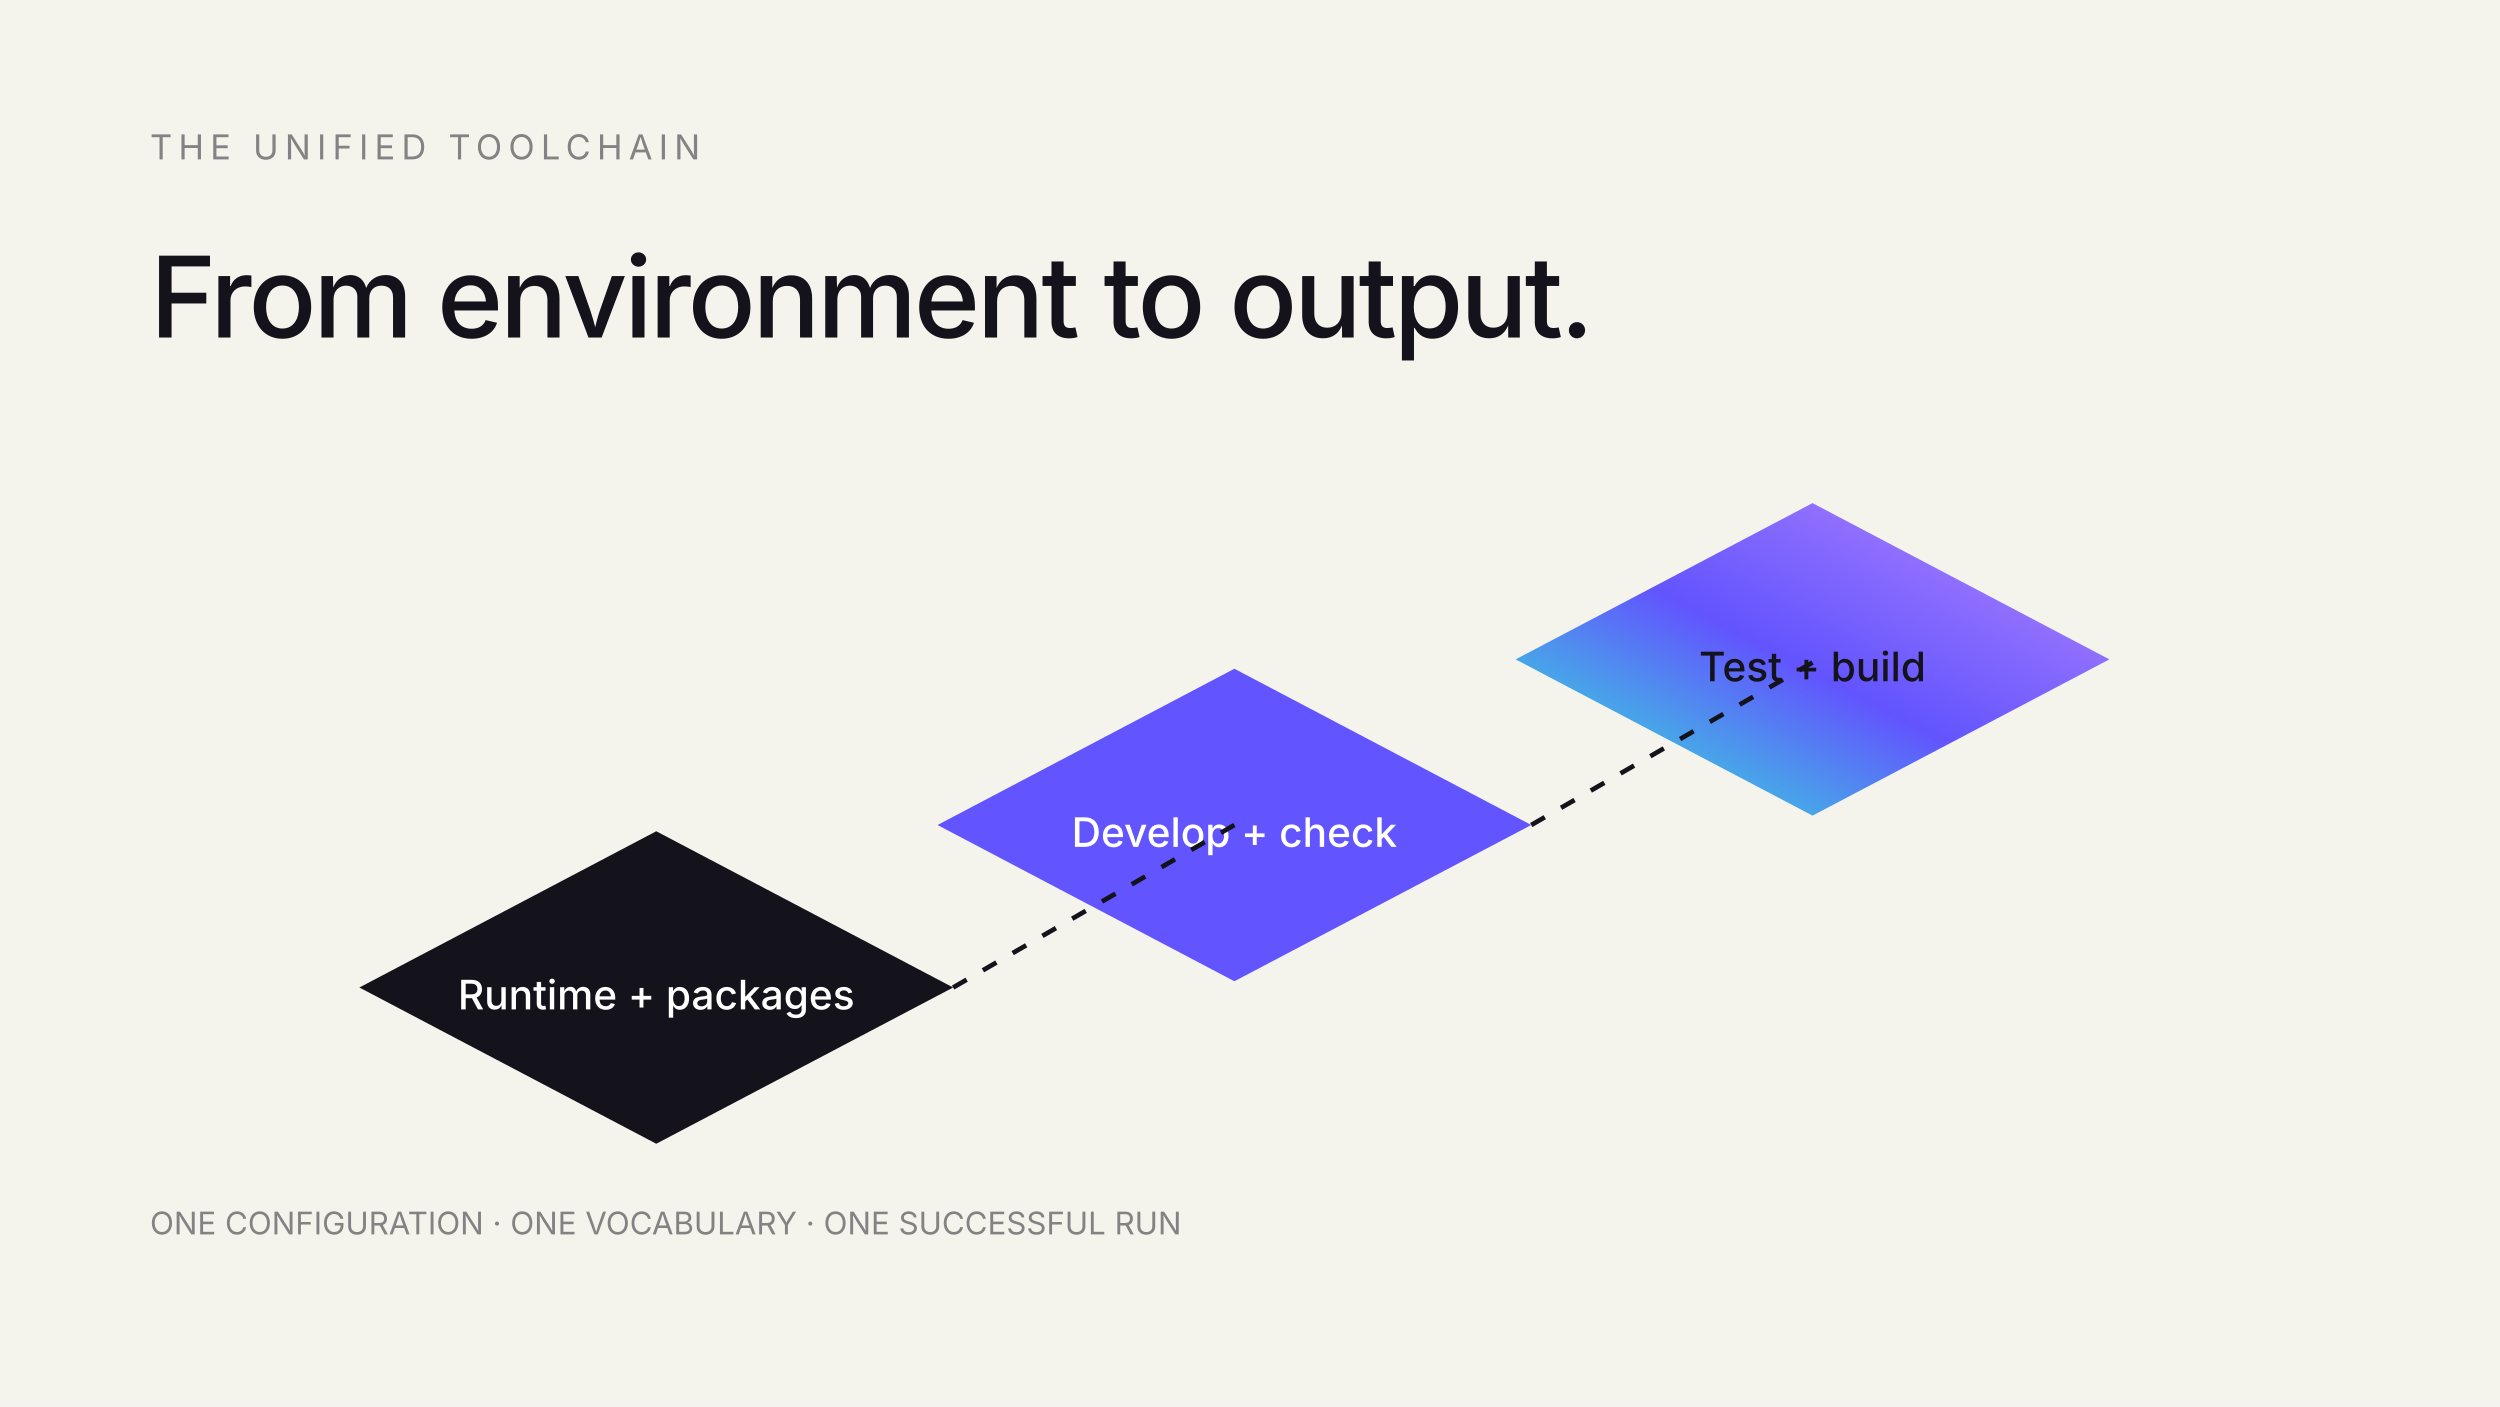
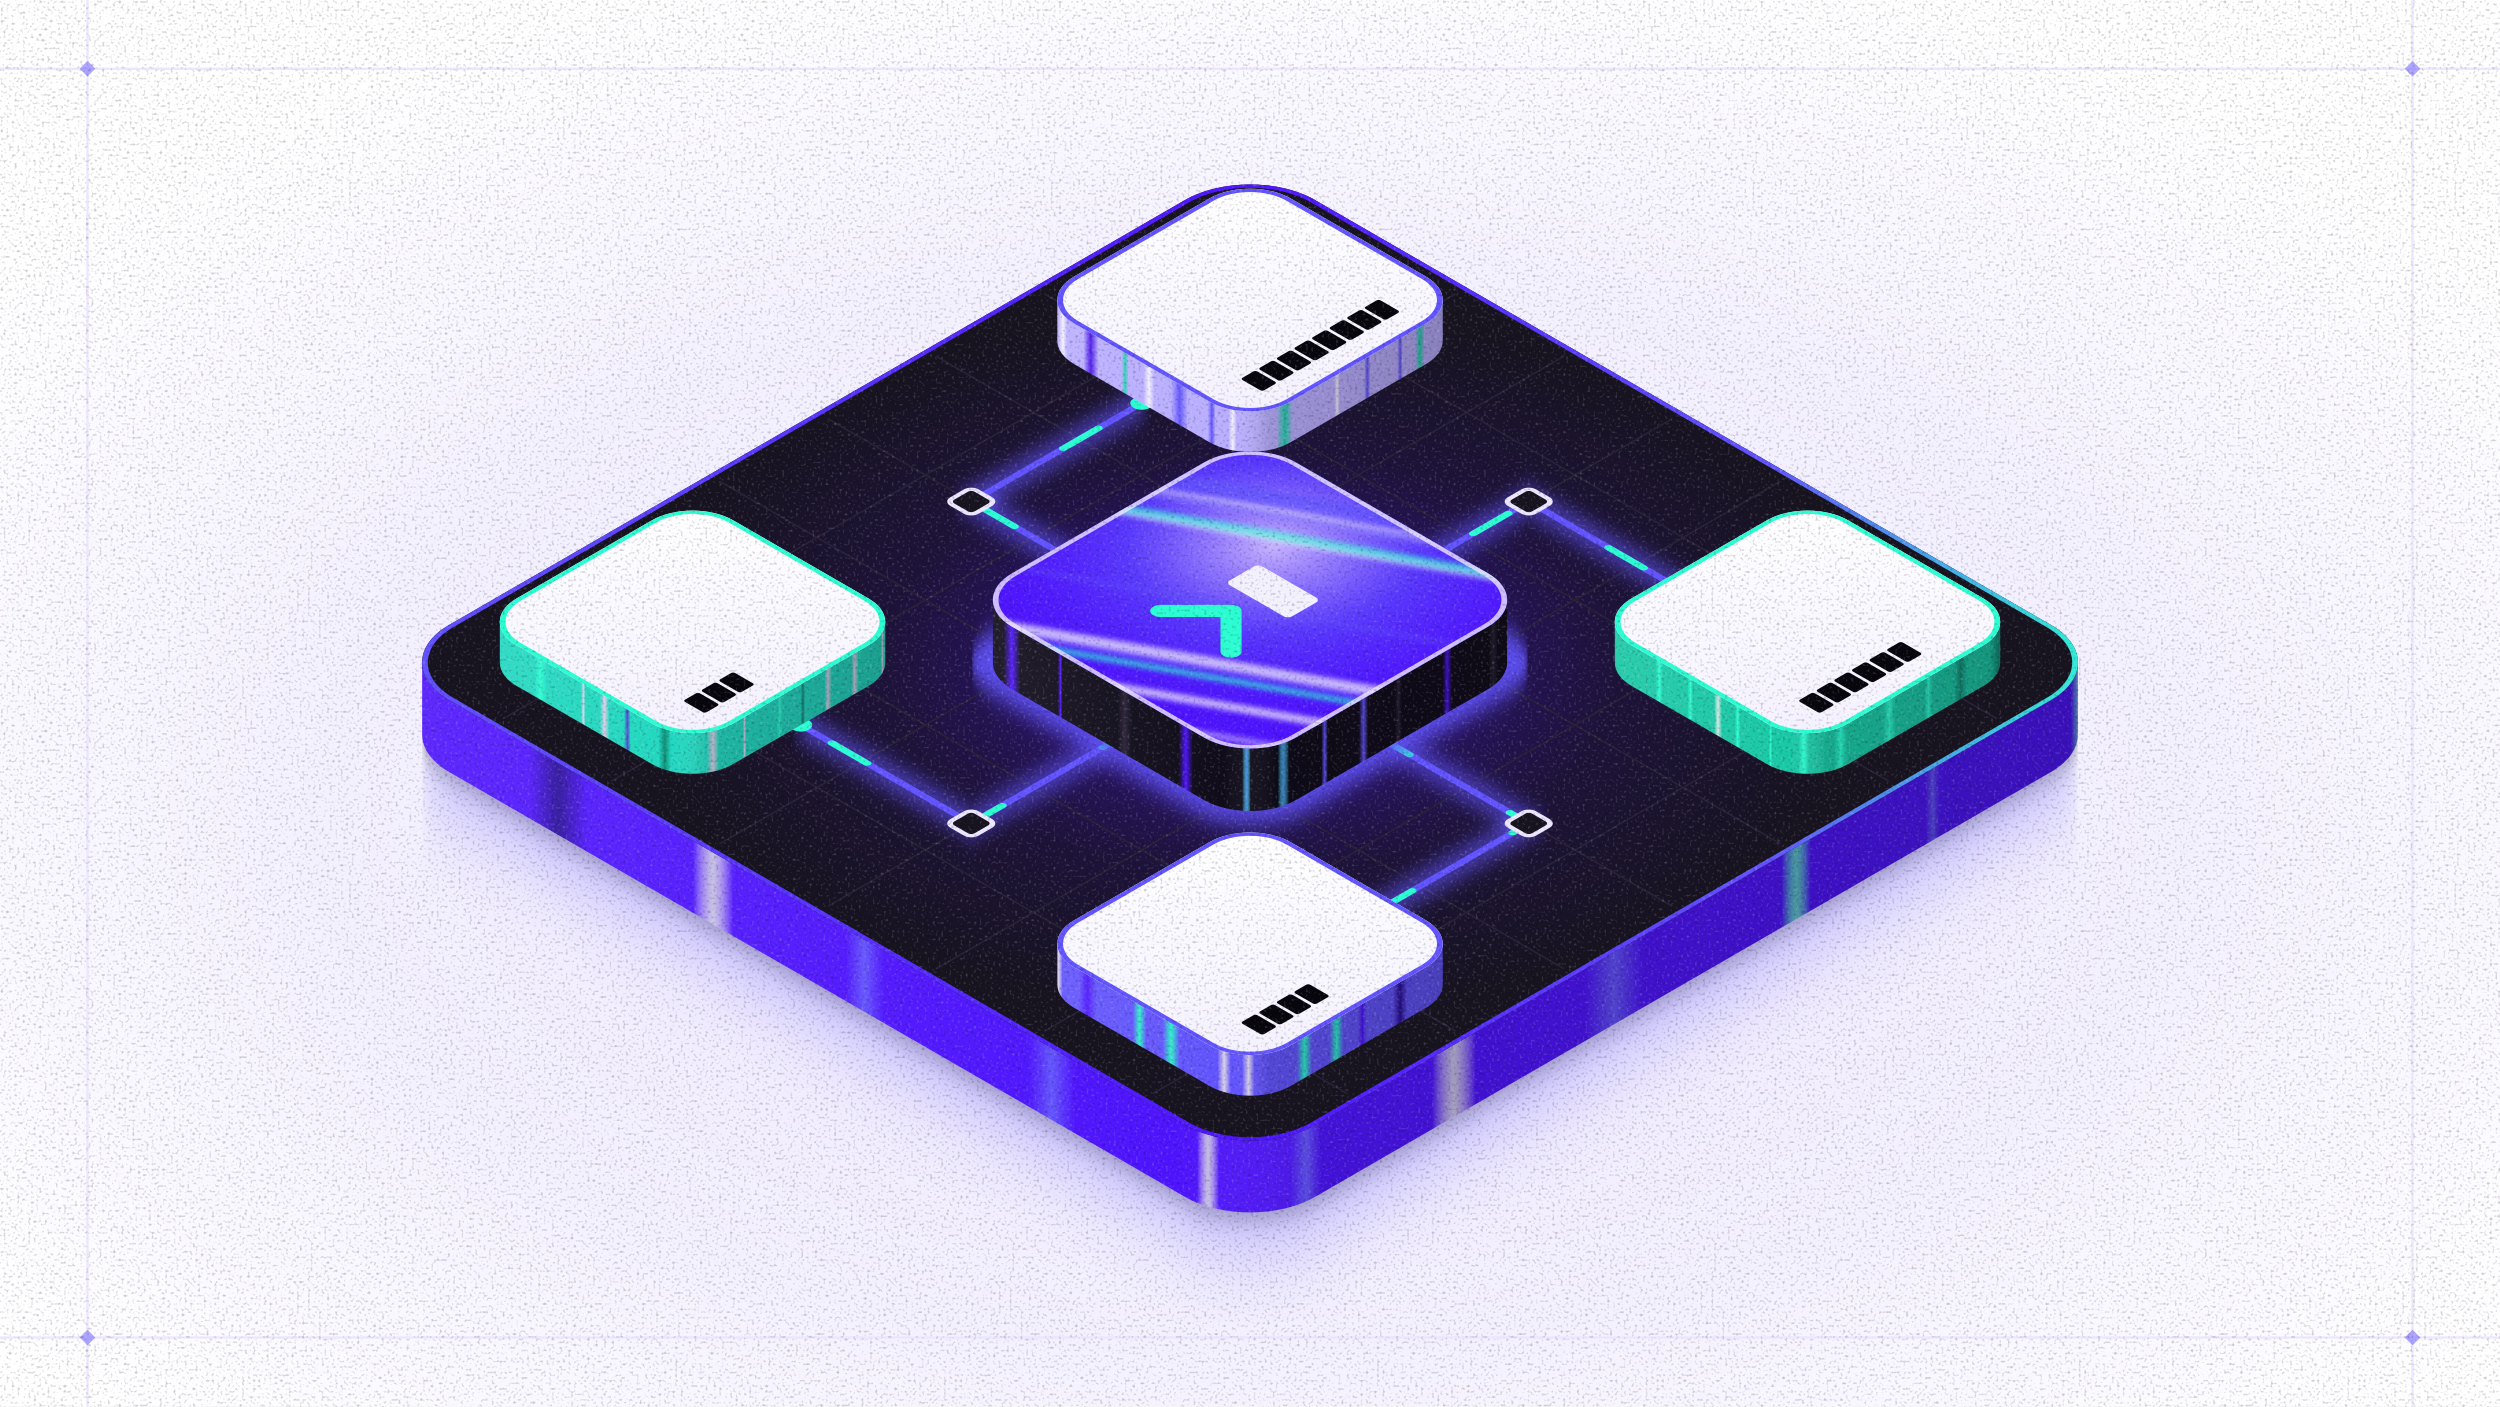
<svg xmlns="http://www.w3.org/2000/svg" width="1600" height="900" viewBox="0 0 1600 900" role="img" aria-labelledby="title description">
  <defs>
-     <linearGradient id="spectrum" x1="0" y1="1" x2="1" y2="0">
-       <stop stop-color="#2BFDD2" />
-       <stop offset=".48" stop-color="#6254FE" />
-       <stop offset="1" stop-color="#B988FE" />
-     </linearGradient>
+     <filter id="grain" filterUnits="userSpaceOnUse" x="0" y="0" width="1600" height="900" color-interpolation-filters="sRGB">
+       <feTurbulence type="fractalNoise" baseFrequency=".57" numOctaves="1" seed="3" result="n" />
+       <feColorMatrix in="n" values="0 0 0 0 .93 0 0 0 0 .9 0 0 0 0 1 4 0 0 0 -2.3" result="lite" />
+       <feColorMatrix in="n" values="0 0 0 0 .03 0 0 0 0 .02 0 0 0 0 .05 0 4 0 0 -2.15" result="dark" />
+       <feMerge>
+         <feMergeNode in="dark" />
+         <feMergeNode in="lite" />
+       </feMerge>
+     </filter>
+     <filter id="stipple" filterUnits="userSpaceOnUse" x="0" y="0" width="1600" height="900" color-interpolation-filters="sRGB">
+       <feTurbulence type="fractalNoise" baseFrequency=".57" numOctaves="1" seed="11" result="n" />
+       <feColorMatrix in="n" values="0 0 0 0 0 0 0 0 0 0 0 0 0 0 0 3.4 0 0 0 -1.2" result="na" />
+       <feComposite in="SourceGraphic" in2="na" operator="arithmetic" k2="3.5" k3="-3.5" result="m" />
+       <feColorMatrix in="SourceGraphic" values="1 0 0 0 0 0 1 0 0 0 0 0 1 0 0 0 0 0 0 1" result="c" />
+       <feComposite in="c" in2="m" operator="in" />
+     </filter>
+     <filter id="b12" filterUnits="userSpaceOnUse" x="-200" y="-200" width="2000" height="1300" color-interpolation-filters="sRGB">
+       <feGaussianBlur stdDeviation="1.2" />
+     </filter>
+     <filter id="b2" filterUnits="userSpaceOnUse" x="-200" y="-200" width="2000" height="1300" color-interpolation-filters="sRGB">
+       <feGaussianBlur stdDeviation="2" />
+     </filter>
+     <filter id="b4" filterUnits="userSpaceOnUse" x="-200" y="-200" width="2000" height="1300" color-interpolation-filters="sRGB">
+       <feGaussianBlur stdDeviation="4" />
+     </filter>
+     <filter id="b8" filterUnits="userSpaceOnUse" x="-200" y="-200" width="2000" height="1300" color-interpolation-filters="sRGB">
+       <feGaussianBlur stdDeviation="8" />
+     </filter>
+     <filter id="b14" filterUnits="userSpaceOnUse" x="-200" y="-200" width="2000" height="1300" color-interpolation-filters="sRGB">
+       <feGaussianBlur stdDeviation="14" />
+     </filter>
+     <filter id="b30" filterUnits="userSpaceOnUse" x="-200" y="-200" width="2000" height="1300" color-interpolation-filters="sRGB">
+       <feGaussianBlur stdDeviation="30" />
+     </filter>
+     <filter id="lb8" filterUnits="userSpaceOnUse" x="-100" y="-100" width="840" height="840" color-interpolation-filters="sRGB">
+       <feGaussianBlur stdDeviation="8" />
+     </filter>
+     <filter id="lb2" filterUnits="userSpaceOnUse" x="-100" y="-100" width="840" height="840" color-interpolation-filters="sRGB">
+       <feGaussianBlur stdDeviation="1.6" />
+     </filter>
+     <linearGradient id="sPlat" x1="0" y1="1" x2="1" y2="0">
+       <stop offset="0" stop-color="#4E14FF" />
+       <stop offset="0.020" stop-color="#4E14FF" />
+       <stop offset="0.031" stop-color="#2A0E9A" stop-opacity="1" />
+       <stop offset="0.042" stop-color="#4E14FF" />
+       <stop offset="0.104" stop-color="#4E14FF" />
+       <stop offset="0.120" stop-color="#2A0E9A" stop-opacity="1" />
+       <stop offset="0.136" stop-color="#4E14FF" />
+       <stop offset="0.194" stop-color="#4E14FF" />
+       <stop offset="0.205" stop-color="#EDE6FF" stop-opacity="0.55" />
+       <stop offset="0.216" stop-color="#4E14FF" />
+       <stop offset="0.278" stop-color="#4E14FF" />
+       <stop offset="0.288" stop-color="#6254FE" stop-opacity="1" />
+       <stop offset="0.299" stop-color="#4E14FF" />
+       <stop offset="0.378" stop-color="#4E14FF" />
+       <stop offset="0.391" stop-color="#6254FE" stop-opacity="1" />
+       <stop offset="0.404" stop-color="#4E14FF" />
+       <stop offset="0.471" stop-color="#4E14FF" />
+       <stop offset="0.477" stop-color="#EDE6FF" stop-opacity="0.55" />
+       <stop offset="0.483" stop-color="#4E14FF" />
+       <stop offset="0.522" stop-color="#4E14FF" />
+       <stop offset="0.531" stop-color="#6254FE" stop-opacity="1" />
+       <stop offset="0.539" stop-color="#4E14FF" />
+       <stop offset="0.600" stop-color="#4E14FF" />
+       <stop offset="0.612" stop-color="#EDE6FF" stop-opacity="0.55" />
+       <stop offset="0.624" stop-color="#4E14FF" />
+       <stop offset="0.684" stop-color="#4E14FF" />
+       <stop offset="0.700" stop-color="#6254FE" stop-opacity="1" />
+       <stop offset="0.716" stop-color="#4E14FF" />
+       <stop offset="0.792" stop-color="#4E14FF" />
+       <stop offset="0.800" stop-color="#2BFDD2" stop-opacity="0.5" />
+       <stop offset="0.808" stop-color="#4E14FF" />
+       <stop offset="0.871" stop-color="#4E14FF" />
+       <stop offset="0.875" stop-color="#6254FE" stop-opacity="1" />
+       <stop offset="0.879" stop-color="#4E14FF" />
+       <stop offset="0.951" stop-color="#4E14FF" />
+       <stop offset="0.958" stop-color="#2BFDD2" stop-opacity="0.5" />
+       <stop offset="0.966" stop-color="#4E14FF" />
+       <stop offset="1" stop-color="#4E14FF" />
+     </linearGradient>
+     <linearGradient id="sHub" x1="0" y1="1" x2="1" y2="0">
+       <stop offset="0" stop-color="#100C1A" />
+       <stop offset="0.020" stop-color="#100C1A" />
+       <stop offset="0.024" stop-color="#2A2338" stop-opacity="1" />
+       <stop offset="0.028" stop-color="#100C1A" />
+       <stop offset="0.089" stop-color="#100C1A" />
+       <stop offset="0.094" stop-color="#2BFDD2" stop-opacity="0.4" />
+       <stop offset="0.099" stop-color="#100C1A" />
+       <stop offset="0.120" stop-color="#100C1A" />
+       <stop offset="0.133" stop-color="#4E14FF" stop-opacity="1" />
+       <stop offset="0.146" stop-color="#100C1A" />
+       <stop offset="0.204" stop-color="#100C1A" />
+       <stop offset="0.208" stop-color="#4E14FF" stop-opacity="1" />
+       <stop offset="0.211" stop-color="#100C1A" />
+       <stop offset="0.296" stop-color="#100C1A" />
+       <stop offset="0.307" stop-color="#2A2338" stop-opacity="1" />
+       <stop offset="0.318" stop-color="#100C1A" />
+       <stop offset="0.390" stop-color="#100C1A" />
+       <stop offset="0.401" stop-color="#4E14FF" stop-opacity="1" />
+       <stop offset="0.412" stop-color="#100C1A" />
+       <stop offset="0.488" stop-color="#100C1A" />
+       <stop offset="0.495" stop-color="#2BFDD2" stop-opacity="0.4" />
+       <stop offset="0.501" stop-color="#100C1A" />
+       <stop offset="0.543" stop-color="#100C1A" />
+       <stop offset="0.551" stop-color="#2BFDD2" stop-opacity="0.4" />
+       <stop offset="0.560" stop-color="#100C1A" />
+       <stop offset="0.610" stop-color="#100C1A" />
+       <stop offset="0.615" stop-color="#6254FE" stop-opacity="0.9" />
+       <stop offset="0.620" stop-color="#100C1A" />
+       <stop offset="0.668" stop-color="#100C1A" />
+       <stop offset="0.675" stop-color="#6254FE" stop-opacity="0.9" />
+       <stop offset="0.682" stop-color="#100C1A" />
+       <stop offset="0.723" stop-color="#100C1A" />
+       <stop offset="0.729" stop-color="#2A2338" stop-opacity="1" />
+       <stop offset="0.734" stop-color="#100C1A" />
+       <stop offset="0.797" stop-color="#100C1A" />
+       <stop offset="0.804" stop-color="#4E14FF" stop-opacity="1" />
+       <stop offset="0.811" stop-color="#100C1A" />
+       <stop offset="0.868" stop-color="#100C1A" />
+       <stop offset="0.875" stop-color="#2A2338" stop-opacity="1" />
+       <stop offset="0.882" stop-color="#100C1A" />
+       <stop offset="0.930" stop-color="#100C1A" />
+       <stop offset="0.935" stop-color="#2BFDD2" stop-opacity="0.4" />
+       <stop offset="0.941" stop-color="#100C1A" />
+       <stop offset="0.962" stop-color="#100C1A" />
+       <stop offset="0.973" stop-color="#4E14FF" stop-opacity="1" />
+       <stop offset="0.983" stop-color="#100C1A" />
+       <stop offset="1" stop-color="#100C1A" />
+     </linearGradient>
+     <linearGradient id="s-rolldown" x1="0" y1="1" x2="1" y2="0">
+       <stop offset="0" stop-color="#B9AEFF" />
+       <stop offset="0.020" stop-color="#B9AEFF" />
+       <stop offset="0.029" stop-color="#2BFDD2" stop-opacity="0.8" />
+       <stop offset="0.038" stop-color="#B9AEFF" />
+       <stop offset="0.099" stop-color="#B9AEFF" />
+       <stop offset="0.109" stop-color="#F4F1FF" stop-opacity="1" />
+       <stop offset="0.118" stop-color="#B9AEFF" />
+       <stop offset="0.152" stop-color="#B9AEFF" />
+       <stop offset="0.167" stop-color="#4E14FF" stop-opacity="0.9" />
+       <stop offset="0.183" stop-color="#B9AEFF" />
+       <stop offset="0.232" stop-color="#B9AEFF" />
+       <stop offset="0.239" stop-color="#2BFDD2" stop-opacity="0.8" />
+       <stop offset="0.246" stop-color="#B9AEFF" />
+       <stop offset="0.277" stop-color="#B9AEFF" />
+       <stop offset="0.289" stop-color="#F4F1FF" stop-opacity="1" />
+       <stop offset="0.300" stop-color="#B9AEFF" />
+       <stop offset="0.335" stop-color="#B9AEFF" />
+       <stop offset="0.353" stop-color="#6254FE" stop-opacity="1" />
+       <stop offset="0.370" stop-color="#B9AEFF" />
+       <stop offset="0.412" stop-color="#B9AEFF" />
+       <stop offset="0.420" stop-color="#6254FE" stop-opacity="1" />
+       <stop offset="0.428" stop-color="#B9AEFF" />
+       <stop offset="0.455" stop-color="#B9AEFF" />
+       <stop offset="0.464" stop-color="#F4F1FF" stop-opacity="1" />
+       <stop offset="0.472" stop-color="#B9AEFF" />
+       <stop offset="0.556" stop-color="#B9AEFF" />
+       <stop offset="0.573" stop-color="#2BFDD2" stop-opacity="0.8" />
+       <stop offset="0.589" stop-color="#B9AEFF" />
+       <stop offset="0.676" stop-color="#B9AEFF" />
+       <stop offset="0.682" stop-color="#F4F1FF" stop-opacity="1" />
+       <stop offset="0.688" stop-color="#B9AEFF" />
+       <stop offset="0.739" stop-color="#B9AEFF" />
+       <stop offset="0.745" stop-color="#6254FE" stop-opacity="1" />
+       <stop offset="0.752" stop-color="#B9AEFF" />
+       <stop offset="0.808" stop-color="#B9AEFF" />
+       <stop offset="0.814" stop-color="#6254FE" stop-opacity="1" />
+       <stop offset="0.819" stop-color="#B9AEFF" />
+       <stop offset="0.846" stop-color="#B9AEFF" />
+       <stop offset="0.855" stop-color="#2BFDD2" stop-opacity="0.8" />
+       <stop offset="0.865" stop-color="#B9AEFF" />
+       <stop offset="0.941" stop-color="#B9AEFF" />
+       <stop offset="0.957" stop-color="#2BFDD2" stop-opacity="0.8" />
+       <stop offset="0.973" stop-color="#B9AEFF" />
+       <stop offset="1" stop-color="#B9AEFF" />
+     </linearGradient>
+     <linearGradient id="s-vitest" x1="0" y1="1" x2="1" y2="0">
+       <stop offset="0" stop-color="#19C9A6" />
+       <stop offset="0.020" stop-color="#19C9A6" />
+       <stop offset="0.030" stop-color="#0E8F77" stop-opacity="1" />
+       <stop offset="0.039" stop-color="#19C9A6" />
+       <stop offset="0.079" stop-color="#19C9A6" />
+       <stop offset="0.089" stop-color="#0E8F77" stop-opacity="1" />
+       <stop offset="0.100" stop-color="#19C9A6" />
+       <stop offset="0.182" stop-color="#19C9A6" />
+       <stop offset="0.190" stop-color="#2BFDD2" stop-opacity="1" />
+       <stop offset="0.198" stop-color="#19C9A6" />
+       <stop offset="0.249" stop-color="#19C9A6" />
+       <stop offset="0.255" stop-color="#2BFDD2" stop-opacity="1" />
+       <stop offset="0.261" stop-color="#19C9A6" />
+       <stop offset="0.305" stop-color="#19C9A6" />
+       <stop offset="0.313" stop-color="#E6FFF8" stop-opacity="0.9" />
+       <stop offset="0.321" stop-color="#19C9A6" />
+       <stop offset="0.348" stop-color="#19C9A6" />
+       <stop offset="0.354" stop-color="#2BFDD2" stop-opacity="1" />
+       <stop offset="0.360" stop-color="#19C9A6" />
+       <stop offset="0.419" stop-color="#19C9A6" />
+       <stop offset="0.423" stop-color="#2BFDD2" stop-opacity="1" />
+       <stop offset="0.426" stop-color="#19C9A6" />
+       <stop offset="0.481" stop-color="#19C9A6" />
+       <stop offset="0.492" stop-color="#2BFDD2" stop-opacity="1" />
+       <stop offset="0.503" stop-color="#19C9A6" />
+       <stop offset="0.556" stop-color="#19C9A6" />
+       <stop offset="0.569" stop-color="#2BFDD2" stop-opacity="1" />
+       <stop offset="0.582" stop-color="#19C9A6" />
+       <stop offset="0.658" stop-color="#19C9A6" />
+       <stop offset="0.671" stop-color="#2BFDD2" stop-opacity="1" />
+       <stop offset="0.684" stop-color="#19C9A6" />
+       <stop offset="0.745" stop-color="#19C9A6" />
+       <stop offset="0.753" stop-color="#2BFDD2" stop-opacity="1" />
+       <stop offset="0.761" stop-color="#19C9A6" />
+       <stop offset="0.807" stop-color="#19C9A6" />
+       <stop offset="0.820" stop-color="#0E8F77" stop-opacity="1" />
+       <stop offset="0.833" stop-color="#19C9A6" />
+       <stop offset="0.882" stop-color="#19C9A6" />
+       <stop offset="0.899" stop-color="#0E8F77" stop-opacity="1" />
+       <stop offset="0.916" stop-color="#19C9A6" />
+       <stop offset="1" stop-color="#19C9A6" />
+     </linearGradient>
+     <linearGradient id="s-oxc" x1="0" y1="1" x2="1" y2="0">
+       <stop offset="0" stop-color="#22D8C0" />
+       <stop offset="0.020" stop-color="#22D8C0" />
+       <stop offset="0.027" stop-color="#6254FE" stop-opacity="0.8" />
+       <stop offset="0.033" stop-color="#22D8C0" />
+       <stop offset="0.069" stop-color="#22D8C0" />
+       <stop offset="0.077" stop-color="#EDE6FF" stop-opacity="0.9" />
+       <stop offset="0.086" stop-color="#22D8C0" />
+       <stop offset="0.169" stop-color="#22D8C0" />
+       <stop offset="0.182" stop-color="#2BFDD2" stop-opacity="1" />
+       <stop offset="0.195" stop-color="#22D8C0" />
+       <stop offset="0.267" stop-color="#22D8C0" />
+       <stop offset="0.272" stop-color="#EDE6FF" stop-opacity="0.9" />
+       <stop offset="0.276" stop-color="#22D8C0" />
+       <stop offset="0.306" stop-color="#22D8C0" />
+       <stop offset="0.316" stop-color="#EDE6FF" stop-opacity="0.9" />
+       <stop offset="0.326" stop-color="#22D8C0" />
+       <stop offset="0.357" stop-color="#22D8C0" />
+       <stop offset="0.364" stop-color="#6254FE" stop-opacity="0.8" />
+       <stop offset="0.370" stop-color="#22D8C0" />
+       <stop offset="0.429" stop-color="#22D8C0" />
+       <stop offset="0.442" stop-color="#0E8F77" stop-opacity="1" />
+       <stop offset="0.455" stop-color="#22D8C0" />
+       <stop offset="0.530" stop-color="#22D8C0" />
+       <stop offset="0.543" stop-color="#EDE6FF" stop-opacity="0.9" />
+       <stop offset="0.555" stop-color="#22D8C0" />
+       <stop offset="0.605" stop-color="#22D8C0" />
+       <stop offset="0.609" stop-color="#EDE6FF" stop-opacity="0.9" />
+       <stop offset="0.612" stop-color="#22D8C0" />
+       <stop offset="0.677" stop-color="#22D8C0" />
+       <stop offset="0.682" stop-color="#2BFDD2" stop-opacity="1" />
+       <stop offset="0.688" stop-color="#22D8C0" />
+       <stop offset="0.726" stop-color="#22D8C0" />
+       <stop offset="0.731" stop-color="#0E8F77" stop-opacity="1" />
+       <stop offset="0.735" stop-color="#22D8C0" />
+       <stop offset="0.776" stop-color="#22D8C0" />
+       <stop offset="0.783" stop-color="#EDE6FF" stop-opacity="0.9" />
+       <stop offset="0.791" stop-color="#22D8C0" />
+       <stop offset="0.832" stop-color="#22D8C0" />
+       <stop offset="0.839" stop-color="#EDE6FF" stop-opacity="0.9" />
+       <stop offset="0.847" stop-color="#22D8C0" />
+       <stop offset="0.894" stop-color="#22D8C0" />
+       <stop offset="0.897" stop-color="#EDE6FF" stop-opacity="0.9" />
+       <stop offset="0.900" stop-color="#22D8C0" />
+       <stop offset="0.950" stop-color="#22D8C0" />
+       <stop offset="0.965" stop-color="#EDE6FF" stop-opacity="0.9" />
+       <stop offset="0.980" stop-color="#22D8C0" />
+       <stop offset="1" stop-color="#22D8C0" />
+     </linearGradient>
+     <linearGradient id="s-vite" x1="0" y1="1" x2="1" y2="0">
+       <stop offset="0" stop-color="#6254FE" />
+       <stop offset="0.020" stop-color="#6254FE" />
+       <stop offset="0.024" stop-color="#2BFDD2" stop-opacity="0.95" />
+       <stop offset="0.028" stop-color="#6254FE" />
+       <stop offset="0.092" stop-color="#6254FE" />
+       <stop offset="0.100" stop-color="#EDE6FF" stop-opacity="0.9" />
+       <stop offset="0.108" stop-color="#6254FE" />
+       <stop offset="0.143" stop-color="#6254FE" />
+       <stop offset="0.160" stop-color="#4E14FF" stop-opacity="1" />
+       <stop offset="0.178" stop-color="#6254FE" />
+       <stop offset="0.255" stop-color="#6254FE" />
+       <stop offset="0.269" stop-color="#2BFDD2" stop-opacity="0.95" />
+       <stop offset="0.283" stop-color="#6254FE" />
+       <stop offset="0.317" stop-color="#6254FE" />
+       <stop offset="0.335" stop-color="#2BFDD2" stop-opacity="0.95" />
+       <stop offset="0.353" stop-color="#6254FE" />
+       <stop offset="0.432" stop-color="#6254FE" />
+       <stop offset="0.446" stop-color="#EDE6FF" stop-opacity="0.9" />
+       <stop offset="0.460" stop-color="#6254FE" />
+       <stop offset="0.484" stop-color="#6254FE" />
+       <stop offset="0.497" stop-color="#EDE6FF" stop-opacity="0.9" />
+       <stop offset="0.509" stop-color="#6254FE" />
+       <stop offset="0.598" stop-color="#6254FE" />
+       <stop offset="0.614" stop-color="#2BFDD2" stop-opacity="0.95" />
+       <stop offset="0.630" stop-color="#6254FE" />
+       <stop offset="0.666" stop-color="#6254FE" />
+       <stop offset="0.681" stop-color="#2BFDD2" stop-opacity="0.95" />
+       <stop offset="0.695" stop-color="#6254FE" />
+       <stop offset="0.726" stop-color="#6254FE" />
+       <stop offset="0.735" stop-color="#4E14FF" stop-opacity="1" />
+       <stop offset="0.744" stop-color="#6254FE" />
+       <stop offset="0.799" stop-color="#6254FE" />
+       <stop offset="0.814" stop-color="#2A0E9A" stop-opacity="1" />
+       <stop offset="0.828" stop-color="#6254FE" />
+       <stop offset="0.911" stop-color="#6254FE" />
+       <stop offset="0.923" stop-color="#2A0E9A" stop-opacity="1" />
+       <stop offset="0.936" stop-color="#6254FE" />
+       <stop offset="1" stop-color="#6254FE" />
+     </linearGradient>
+     <linearGradient id="faceShade" x1="0" y1="1" x2="1" y2="0">
+       <stop offset="0" stop-color="#fff" stop-opacity=".1" />
+       <stop offset=".46" stop-color="#fff" stop-opacity="0" />
+       <stop offset=".54" stop-color="#08060D" stop-opacity=".16" />
+       <stop offset="1" stop-color="#08060D" stop-opacity=".3" />
+     </linearGradient>
+     <linearGradient id="top" x1="0" y1="0" x2="1" y2="1">
+       <stop offset="0" stop-color="#fff" />
+       <stop offset="1" stop-color="#F4F1FF" />
+     </linearGradient>
+     <linearGradient id="platEdge" x1="0" y1="1" x2="1" y2="0">
+       <stop offset="0" stop-color="#6254FE" />
+       <stop offset=".5" stop-color="#4E14FF" />
+       <stop offset=".8" stop-color="#6254FE" />
+       <stop offset="1" stop-color="#2BFDD2" />
+     </linearGradient>
+     <radialGradient id="platGlow" cx=".5" cy=".5" r=".5">
+       <stop offset="0" stop-color="#4E14FF" stop-opacity=".55" />
+       <stop offset=".6" stop-color="#4E14FF" stop-opacity=".12" />
+       <stop offset="1" stop-color="#4E14FF" stop-opacity="0" />
+     </radialGradient>
+     <radialGradient id="hubGlow" cx=".38" cy=".3" r=".8">
+       <stop offset="0" stop-color="#EDE6FF" stop-opacity=".75" />
+       <stop offset=".45" stop-color="#6254FE" stop-opacity=".6" />
+       <stop offset="1" stop-color="#4E14FF" stop-opacity="0" />
+     </radialGradient>
+     <radialGradient id="pageGlow" cx="800" cy="520" r="760" gradientUnits="userSpaceOnUse" gradientTransform="matrix(1.3 0 0 .75 -240 130)">
+       <stop offset="0" stop-color="#EDE6FF" />
+       <stop offset=".6" stop-color="#F4F1FF" />
+       <stop offset="1" stop-color="#fff" />
+     </radialGradient>
+     <clipPath id="platClip">
+       <rect width="640" height="640" rx="48" />
+     </clipPath>
+     <clipPath id="hubClip">
+       <rect x="215" y="215" width="210" height="210" rx="34" />
+     </clipPath>
  </defs>
-   <rect width="1600" height="900" fill="#F4F3EC" />
-   <g font-family="Inter, Arial, sans-serif" fill="#14121A">
-     <text x="96" y="102" font-size="22" letter-spacing="4" opacity=".5">THE UNIFIED TOOLCHAIN</text>
-     <text x="96" y="216" font-size="72" font-weight="500" letter-spacing="-2">From environment to output.</text>
-     <g transform="translate(230 322)">
-       <g transform="translate(0 210)">
-         <path d="M0 100 190 0l190 100-190 100z" fill="#14121A" />
-         <text x="190" y="114" text-anchor="middle" fill="#fff" font-size="26" font-weight="500">Runtime + packages</text>
+   <rect width="1600" height="900" fill="#fff" />
+   <rect width="1600" height="900" fill="url(#pageGlow)" />
+   <path d="M56 0V900M1544 0V900M0 44H1600M0 856H1600" stroke="#EDE6FF" stroke-width="1.5" />
+   <path d="M56 39l5 5-5 5-5-5z" fill="#6254FE" fill-opacity=".5" />
+   <path d="M1544 39l5 5-5 5-5-5z" fill="#6254FE" fill-opacity=".5" />
+   <path d="M56 851l5 5-5 5-5-5z" fill="#6254FE" fill-opacity=".5" />
+   <path d="M1544 851l5 5-5 5-5-5z" fill="#6254FE" fill-opacity=".5" />
+   <g transform="matrix(.866 .5 -.866 .5 800 168)" filter="url(#b30)">
+     <rect width="640" height="640" rx="48" fill="#6254FE" fill-opacity=".38" />
+   </g>
+   <g transform="matrix(.866 .5 -.866 .5 800 154)" filter="url(#b8)">
+     <rect width="640" height="640" rx="48" fill="#08060D" fill-opacity=".25" />
+   </g>
+   <g transform="matrix(.866 .5 -.866 .5 800 104)">
+     <path d="M14.1 625.9L60.1 671.9A48 48 0 0 0 94 686L638 686A48 48 0 0 0 686 638L686 94A48 48 0 0 0 671.9 60.1L625.9 14.1Z" fill="url(#sPlat)" />
+     <path d="M14.1 625.9L60.1 671.9A48 48 0 0 0 94 686L638 686A48 48 0 0 0 686 638L686 94A48 48 0 0 0 671.9 60.1L625.9 14.1Z" fill="url(#faceShade)" />
+     <rect width="640" height="640" rx="48" fill="#17131F" />
+     <rect width="640" height="640" rx="48" fill="url(#platGlow)" />
+     <path d="M80 8V632M8 80H632M160 8V632M8 160H632M240 8V632M8 240H632M320 8V632M8 320H632M400 8V632M8 400H632M480 8V632M8 480H632M560 8V632M8 560H632" stroke="#2A2338" stroke-width="1.2" fill="none" clip-path="url(#platClip)" />
+     <rect x="1.5" y="1.5" width="637" height="637" rx="46.5" fill="none" stroke="url(#platEdge)" stroke-width="3" />
+   </g>
+   <g transform="matrix(.866 .5 -.866 .5 800 104)">
+     <g fill="none" stroke="#6254FE" stroke-width="14" stroke-opacity=".8" filter="url(#lb8)">
+       <path d="M320 215V114H446" />
+       <path d="M215 320H114V194" />
+       <path d="M320 425V526H194" />
+       <path d="M425 320H526V446" />
+     </g>
+     <g fill="none" stroke="#6254FE" stroke-width="4.5" stroke-linejoin="round">
+       <path d="M320 215V114H446" />
+       <path d="M215 320H114V194" />
+       <path d="M320 425V526H194" />
+       <path d="M425 320H526V446" />
+     </g>
+     <g fill="none" stroke="#2BFDD2" stroke-width="4.5" stroke-linecap="round" stroke-dasharray="26 74" pathLength="200">
+       <path d="M320 215V114H446" stroke-dashoffset="-60" />
+       <path d="M215 320H114V194" stroke-dashoffset="-69" />
+       <path d="M320 425V526H194" stroke-dashoffset="-78" />
+       <path d="M425 320H526V446" stroke-dashoffset="-87" />
+     </g>
+     <rect x="311" y="105" width="18" height="18" rx="4" fill="#17131F" stroke="#EDE6FF" stroke-width="3" />
+     <rect x="105" y="311" width="18" height="18" rx="4" fill="#17131F" stroke="#EDE6FF" stroke-width="3" />
+     <rect x="311" y="517" width="18" height="18" rx="4" fill="#17131F" stroke="#EDE6FF" stroke-width="3" />
+     <rect x="517" y="311" width="18" height="18" rx="4" fill="#17131F" stroke="#EDE6FF" stroke-width="3" />
+     <circle cx="446" cy="114" r="6" fill="#2BFDD2" />
+     <circle cx="114" cy="194" r="6" fill="#2BFDD2" />
+     <circle cx="194" cy="526" r="6" fill="#2BFDD2" />
+     <circle cx="526" cy="446" r="6" fill="#2BFDD2" />
+   </g>
+   <g transform="matrix(.866 .5 -.866 .5 800 78)">
+     <path d="M42.8 185.2L68.8 211.2A30 30 0 0 0 90 220L190 220A30 30 0 0 0 220 190L220 90A30 30 0 0 0 211.2 68.8L185.2 42.8Z" fill="url(#s-rolldown)" />
+     <path d="M42.8 185.2L68.8 211.2A30 30 0 0 0 90 220L190 220A30 30 0 0 0 220 190L220 90A30 30 0 0 0 211.2 68.8L185.2 42.8Z" fill="url(#faceShade)" />
+     <rect x="34" y="34" width="160" height="160" rx="30" fill="url(#top)" />
+     <rect x="35.5" y="35.5" width="157" height="157" rx="28.5" fill="none" stroke="#6254FE" stroke-width="3" />
+     <g fill="#08060D">
+       <rect x="161" y="157" width="16" height="11" rx="1.5" />
+       <rect x="161" y="144" width="16" height="11" rx="1.5" />
+       <rect x="161" y="131" width="16" height="11" rx="1.5" />
+       <rect x="161" y="118" width="16" height="11" rx="1.5" />
+       <rect x="161" y="105" width="16" height="11" rx="1.5" />
+       <rect x="161" y="92" width="16" height="11" rx="1.5" />
+       <rect x="161" y="79" width="16" height="11" rx="1.5" />
+       <rect x="161" y="66" width="16" height="11" rx="1.5" />
+     </g>
+   </g>
+   <g transform="matrix(.866 .5 -.866 .5 800 104)" filter="url(#lb8)">
+     <rect x="205" y="205" width="230" height="230" rx="42" fill="#6254FE" fill-opacity=".9" />
+   </g>
+   <g transform="matrix(.866 .5 -.866 .5 800 64)">
+     <path d="M225 415L265 455A34 34 0 0 0 289 465L431 465A34 34 0 0 0 465 431L465 289A34 34 0 0 0 455 265L415 225Z" fill="url(#sHub)" />
+     <path d="M225 415L265 455A34 34 0 0 0 289 465L431 465A34 34 0 0 0 465 431L465 289A34 34 0 0 0 455 265L415 225Z" fill="url(#faceShade)" />
+     <g clip-path="url(#hubClip)">
+       <rect x="215" y="215" width="210" height="210" fill="#4E14FF" />
+       <rect x="215" y="215" width="210" height="210" fill="url(#hubGlow)" />
+       <g filter="url(#lb2)">
+         <rect x="155" y="390.5" width="330" height="4.8" fill="#2BFDD2" fill-opacity="0.73" transform="rotate(-28 320 320)" />
+         <rect x="155" y="237.2" width="330" height="3.1" fill="#F4F1FF" fill-opacity="0.79" transform="rotate(-28 320 320)" />
+         <rect x="155" y="259.3" width="330" height="7.2" fill="#F4F1FF" fill-opacity="0.56" transform="rotate(-28 320 320)" />
+         <rect x="155" y="411.9" width="330" height="7.2" fill="#EDE6FF" fill-opacity="0.74" transform="rotate(-28 320 320)" />
+         <rect x="155" y="256.3" width="330" height="7.6" fill="#2BFDD2" fill-opacity="0.56" transform="rotate(-28 320 320)" />
+         <rect x="155" y="242.3" width="330" height="2.3" fill="#EDE6FF" fill-opacity="0.66" transform="rotate(-28 320 320)" />
+         <rect x="155" y="378" width="330" height="6.8" fill="#6254FE" fill-opacity="0.32" transform="rotate(-28 320 320)" />
+         <rect x="155" y="439.9" width="330" height="5.7" fill="#EDE6FF" fill-opacity="0.47" transform="rotate(-28 320 320)" />
+         <rect x="155" y="386.7" width="330" height="2.1" fill="#6254FE" fill-opacity="0.54" transform="rotate(-28 320 320)" />
+         <rect x="155" y="221.6" width="330" height="7.8" fill="#6254FE" fill-opacity="0.76" transform="rotate(-28 320 320)" />
+         <rect x="155" y="324.4" width="330" height="5.6" fill="#6254FE" fill-opacity="0.34" transform="rotate(-28 320 320)" />
+         <rect x="155" y="375.2" width="330" height="7.9" fill="#EDE6FF" fill-opacity="0.74" transform="rotate(-28 320 320)" />
+         <rect x="155" y="239.3" width="330" height="6.2" fill="#6254FE" fill-opacity="0.47" transform="rotate(-28 320 320)" />
+         <rect x="155" y="176.3" width="330" height="4.1" fill="#6254FE" fill-opacity="0.78" transform="rotate(-28 320 320)" />
+         <rect x="155" y="383" width="330" height="1.9" fill="#EDE6FF" fill-opacity="0.63" transform="rotate(-28 320 320)" />
+         <rect x="155" y="229.5" width="330" height="5.7" fill="#6254FE" fill-opacity="0.62" transform="rotate(-28 320 320)" />
      </g>
-       <g transform="translate(370 106)">
-         <path d="M0 100 190 0l190 100-190 100z" fill="#6254FE" />
-         <text x="190" y="114" text-anchor="middle" fill="#fff" font-size="26" font-weight="500">Develop + check</text>
-       </g>
-       <g transform="translate(740 0)">
-         <path d="M0 100 190 0l190 100-190 100z" fill="url(#spectrum)" />
-         <text x="190" y="114" text-anchor="middle" fill="#14121A" font-size="26" font-weight="500">Test + build</text>
-       </g>
-       <path d="M380 310 560 206M750 206 930 102" stroke="#14121A" stroke-width="3" stroke-dasharray="10 12" />
-     </g>
-     <text x="96" y="790" font-size="20" opacity=".5">ONE CONFIGURATION · ONE VOCABULARY · ONE SUCCESSFUL RUN</text>
-   </g>
+     </g>
+     <rect x="216.5" y="216.5" width="207" height="207" rx="32.5" fill="none" stroke="#EDE6FF" stroke-opacity=".8" stroke-width="3" />
+     <path d="M294 360L320 334L346 360" fill="none" stroke="#2BFDD2" stroke-width="11" stroke-linecap="round" stroke-linejoin="round" />
+     <rect x="300" y="294" width="46" height="24" rx="3" fill="#F4F1FF" />
+   </g>
+   <g transform="matrix(.866 .5 -.866 .5 800 78)">
+     <path d="M454.8 185.2L480.8 211.2A30 30 0 0 0 502 220L602 220A30 30 0 0 0 632 190L632 90A30 30 0 0 0 623.2 68.8L597.2 42.8Z" fill="url(#s-vitest)" />
+     <path d="M454.8 185.2L480.8 211.2A30 30 0 0 0 502 220L602 220A30 30 0 0 0 632 190L632 90A30 30 0 0 0 623.2 68.8L597.2 42.8Z" fill="url(#faceShade)" />
+     <rect x="446" y="34" width="160" height="160" rx="30" fill="url(#top)" />
+     <rect x="447.5" y="35.5" width="157" height="157" rx="28.5" fill="none" stroke="#2BFDD2" stroke-width="3" />
+     <g fill="#08060D">
+       <rect x="573" y="157" width="16" height="11" rx="1.5" />
+       <rect x="573" y="144" width="16" height="11" rx="1.5" />
+       <rect x="573" y="131" width="16" height="11" rx="1.5" />
+       <rect x="573" y="118" width="16" height="11" rx="1.5" />
+       <rect x="573" y="105" width="16" height="11" rx="1.5" />
+       <rect x="573" y="92" width="16" height="11" rx="1.5" />
+     </g>
+   </g>
+   <g transform="matrix(.866 .5 -.866 .5 800 78)">
+     <path d="M42.8 597.2L68.8 623.2A30 30 0 0 0 90 632L190 632A30 30 0 0 0 220 602L220 502A30 30 0 0 0 211.2 480.8L185.2 454.8Z" fill="url(#s-oxc)" />
+     <path d="M42.8 597.2L68.8 623.2A30 30 0 0 0 90 632L190 632A30 30 0 0 0 220 602L220 502A30 30 0 0 0 211.2 480.8L185.2 454.8Z" fill="url(#faceShade)" />
+     <rect x="34" y="446" width="160" height="160" rx="30" fill="url(#top)" />
+     <rect x="35.5" y="447.5" width="157" height="157" rx="28.5" fill="none" stroke="#2BFDD2" stroke-width="3" />
+     <g fill="#08060D">
+       <rect x="161" y="569" width="16" height="11" rx="1.5" />
+       <rect x="161" y="556" width="16" height="11" rx="1.5" />
+       <rect x="161" y="543" width="16" height="11" rx="1.5" />
+     </g>
+   </g>
+   <g transform="matrix(.866 .5 -.866 .5 800 78)">
+     <path d="M454.8 597.2L480.8 623.2A30 30 0 0 0 502 632L602 632A30 30 0 0 0 632 602L632 502A30 30 0 0 0 623.2 480.8L597.2 454.8Z" fill="url(#s-vite)" />
+     <path d="M454.8 597.2L480.8 623.2A30 30 0 0 0 502 632L602 632A30 30 0 0 0 632 602L632 502A30 30 0 0 0 623.2 480.8L597.2 454.8Z" fill="url(#faceShade)" />
+     <rect x="446" y="446" width="160" height="160" rx="30" fill="url(#top)" />
+     <rect x="447.5" y="447.5" width="157" height="157" rx="28.5" fill="none" stroke="#6254FE" stroke-width="3" />
+     <g fill="#08060D">
+       <rect x="573" y="569" width="16" height="11" rx="1.5" />
+       <rect x="573" y="556" width="16" height="11" rx="1.5" />
+       <rect x="573" y="543" width="16" height="11" rx="1.5" />
+       <rect x="573" y="530" width="16" height="11" rx="1.5" />
+     </g>
+   </g>
+   <rect width="1600" height="900" filter="url(#grain)" opacity=".2" />
</svg>
